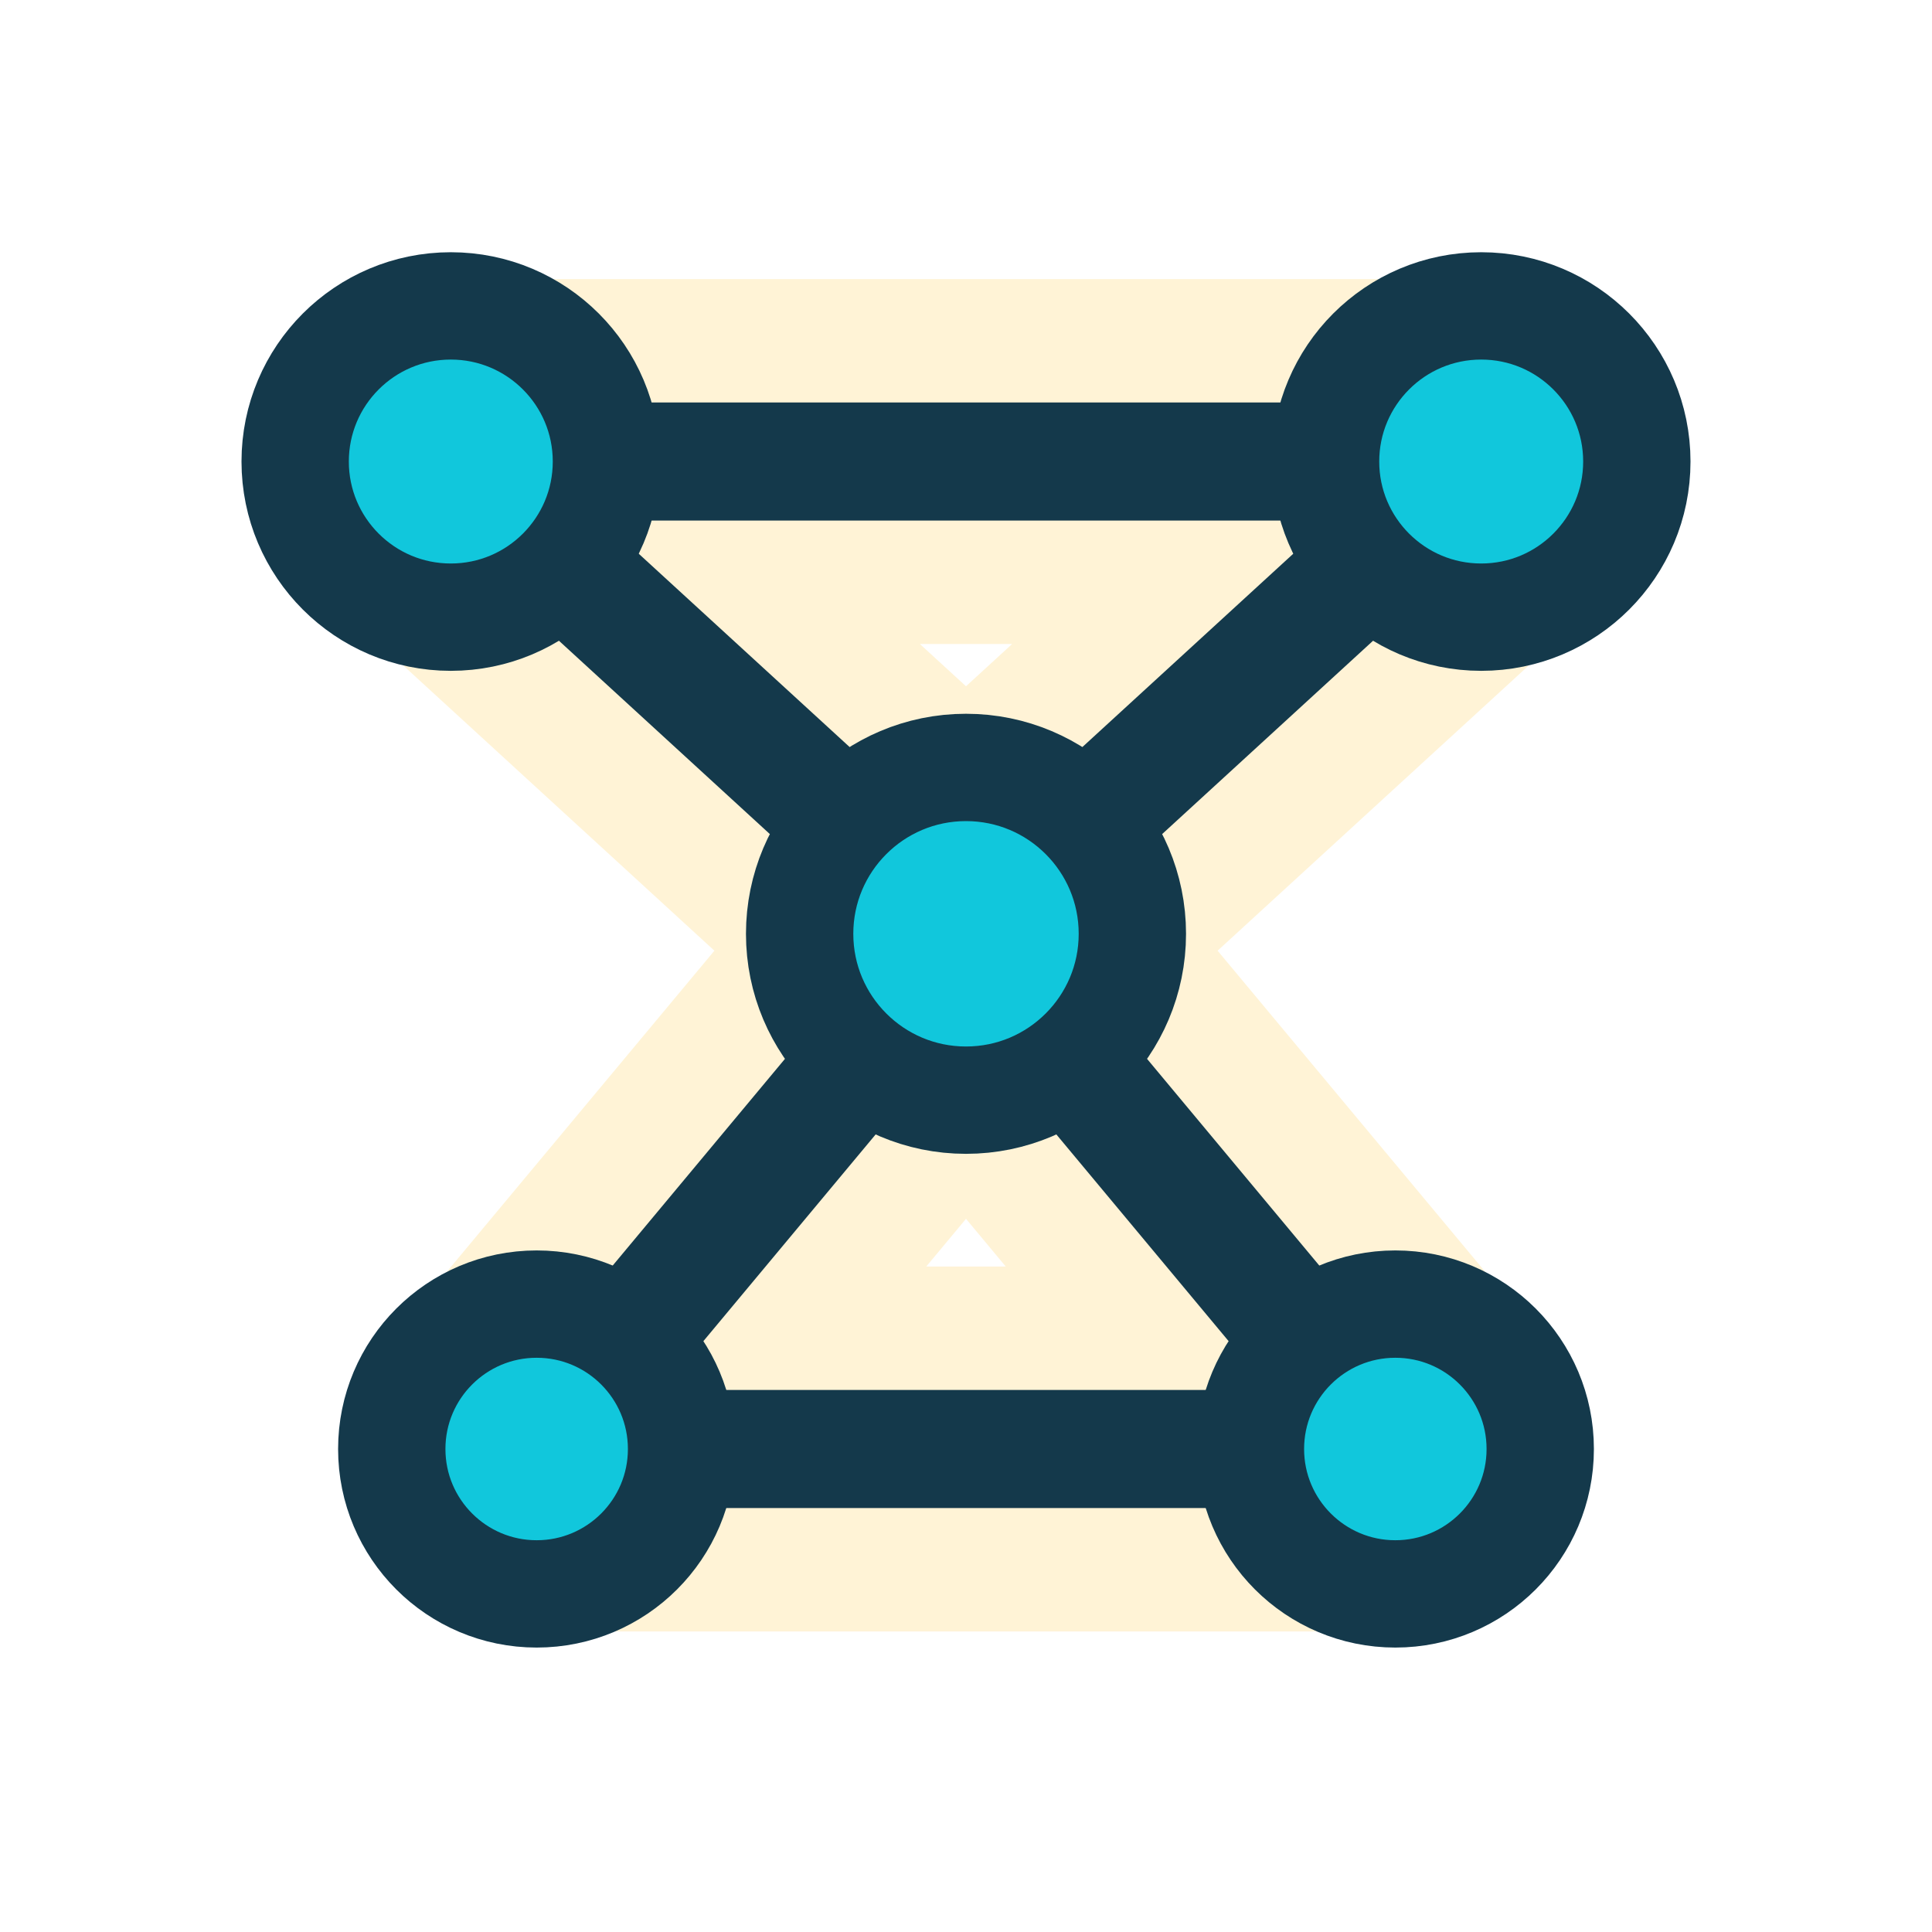
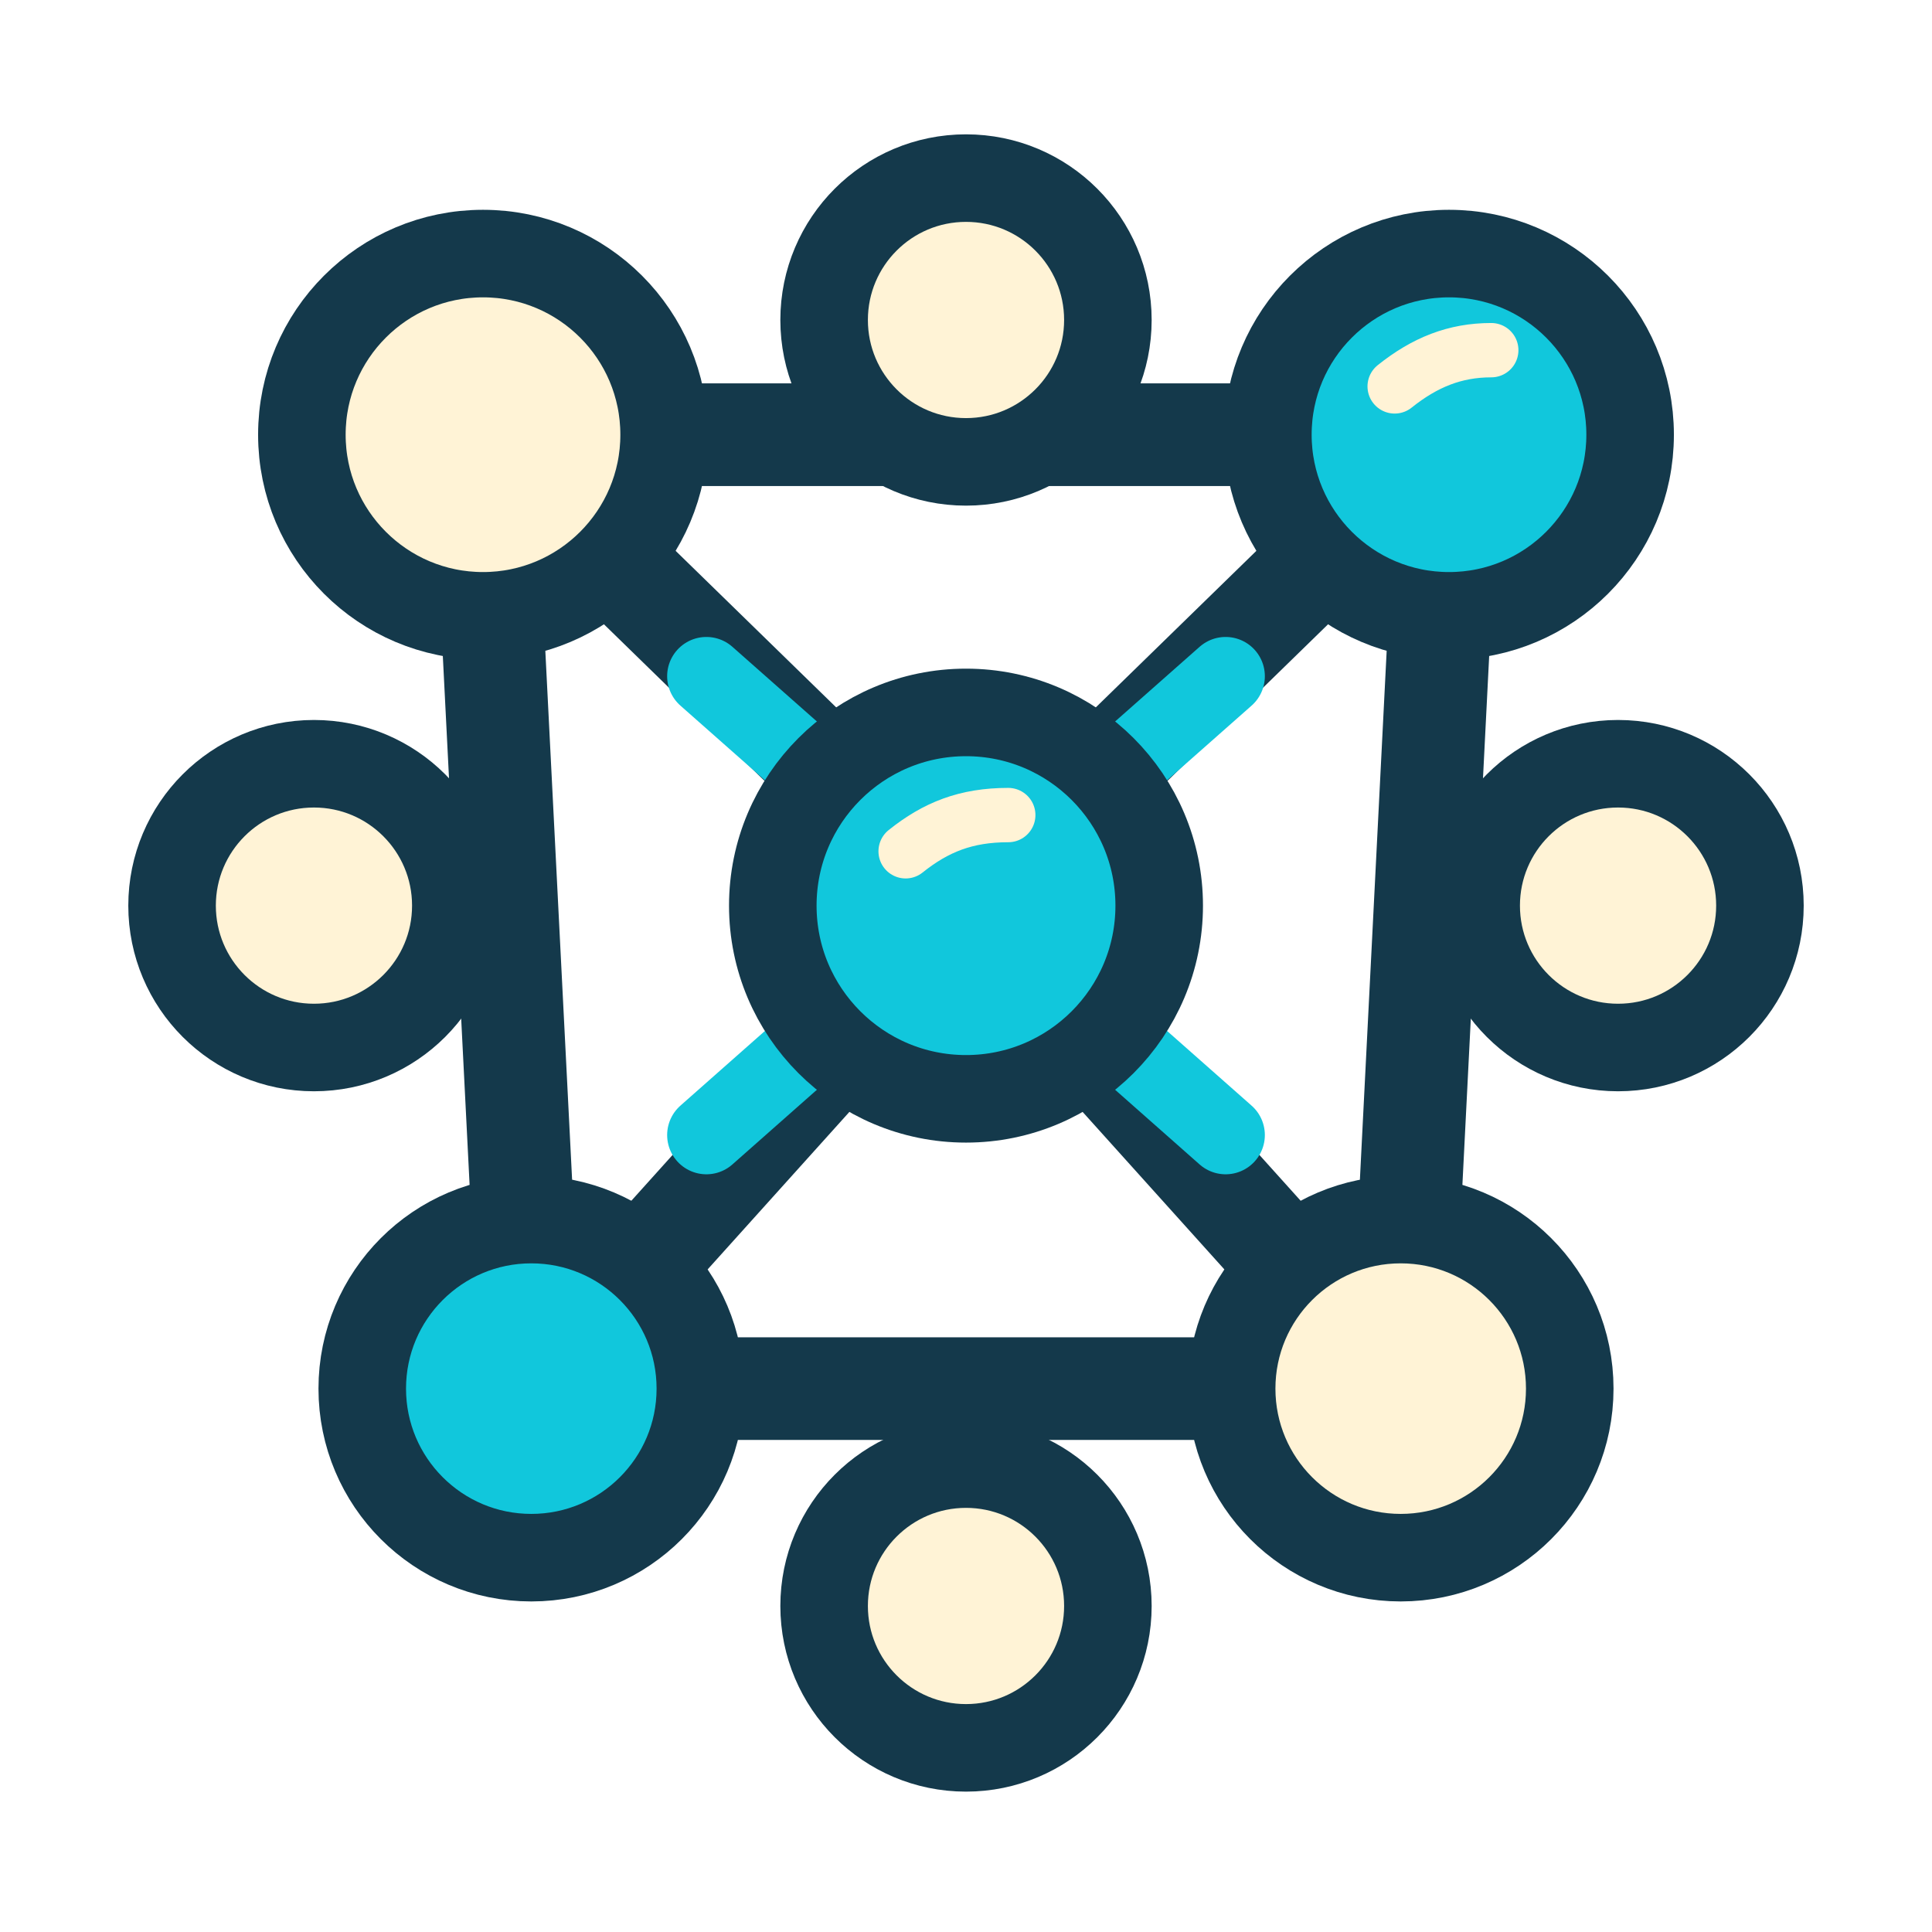
- <svg xmlns="http://www.w3.org/2000/svg" viewBox="0 0 18 18">
-   <g fill="none" stroke-linecap="round" stroke-linejoin="round">
-     <path d="M4.2 4.3 9 8.7m4.8-4.4L9 8.7m0 0-4 4.8m4-4.8 4 4.8M4.2 4.3h9.6M5 13.5h8" stroke="#fff3d6" stroke-width="3.4" />
-     <path d="M4.2 4.3 9 8.7m4.8-4.4L9 8.7m0 0-4 4.8m4-4.8 4 4.8M4.2 4.3h9.6M5 13.5h8" stroke="#14394b" stroke-width="1.1" />
-     <g fill="#11c7dc" stroke="#14394b" stroke-width="1">
-       <circle cx="4.2" cy="4.3" r="1.45" />
-       <circle cx="13.8" cy="4.3" r="1.45" />
-       <circle cx="9" cy="8.7" r="1.55" />
-       <circle cx="5" cy="13.5" r="1.35" />
-       <circle cx="13" cy="13.5" r="1.35" />
+ <svg xmlns="http://www.w3.org/2000/svg" viewBox="0 0 32 32" role="img" aria-label="Atomium de Bruselas">
+   <g stroke="#14394b" stroke-linecap="round" stroke-linejoin="round">
+     <path d="M8 7.2 16 15m8-7.8-8 7.8m0 0-7.2 8m7.2-8 7.2 8M8 7.2h16M8.8 23h14.4M8 7.2l.8 15.8M24 7.2 23.2 23" fill="none" stroke-width="1.7" />
+     <path d="M11.7 11.2 20.3 18.8M20.3 11.2 11.7 18.8" fill="none" stroke="#11c7dc" stroke-width="1.3" />
+     <g stroke-width="1.45">
+       <circle cx="8" cy="7.2" r="3" fill="#fff3d6" />
+       <circle cx="24" cy="7.2" r="3" fill="#11c7dc" />
+       <circle cx="16" cy="15" r="3.2" fill="#11c7dc" />
+       <circle cx="8.8" cy="23" r="2.8" fill="#11c7dc" />
+       <circle cx="23.2" cy="23" r="2.8" fill="#fff3d6" />
+       <circle cx="16" cy="5.3" r="2.35" fill="#fff3d6" />
+       <circle cx="5.2" cy="15" r="2.35" fill="#fff3d6" />
+       <circle cx="26.8" cy="15" r="2.35" fill="#fff3d6" />
+       <circle cx="16" cy="26.6" r="2.35" fill="#fff3d6" />
    </g>
+     <path d="M7.1 6.4c.5-.4 1-.6 1.6-.6m14.4.6c.5-.4 1-.6 1.6-.6M15 14.1c.5-.4 1-.6 1.7-.6" fill="none" stroke="#fff3d6" stroke-width=".9" />
  </g>
</svg>
